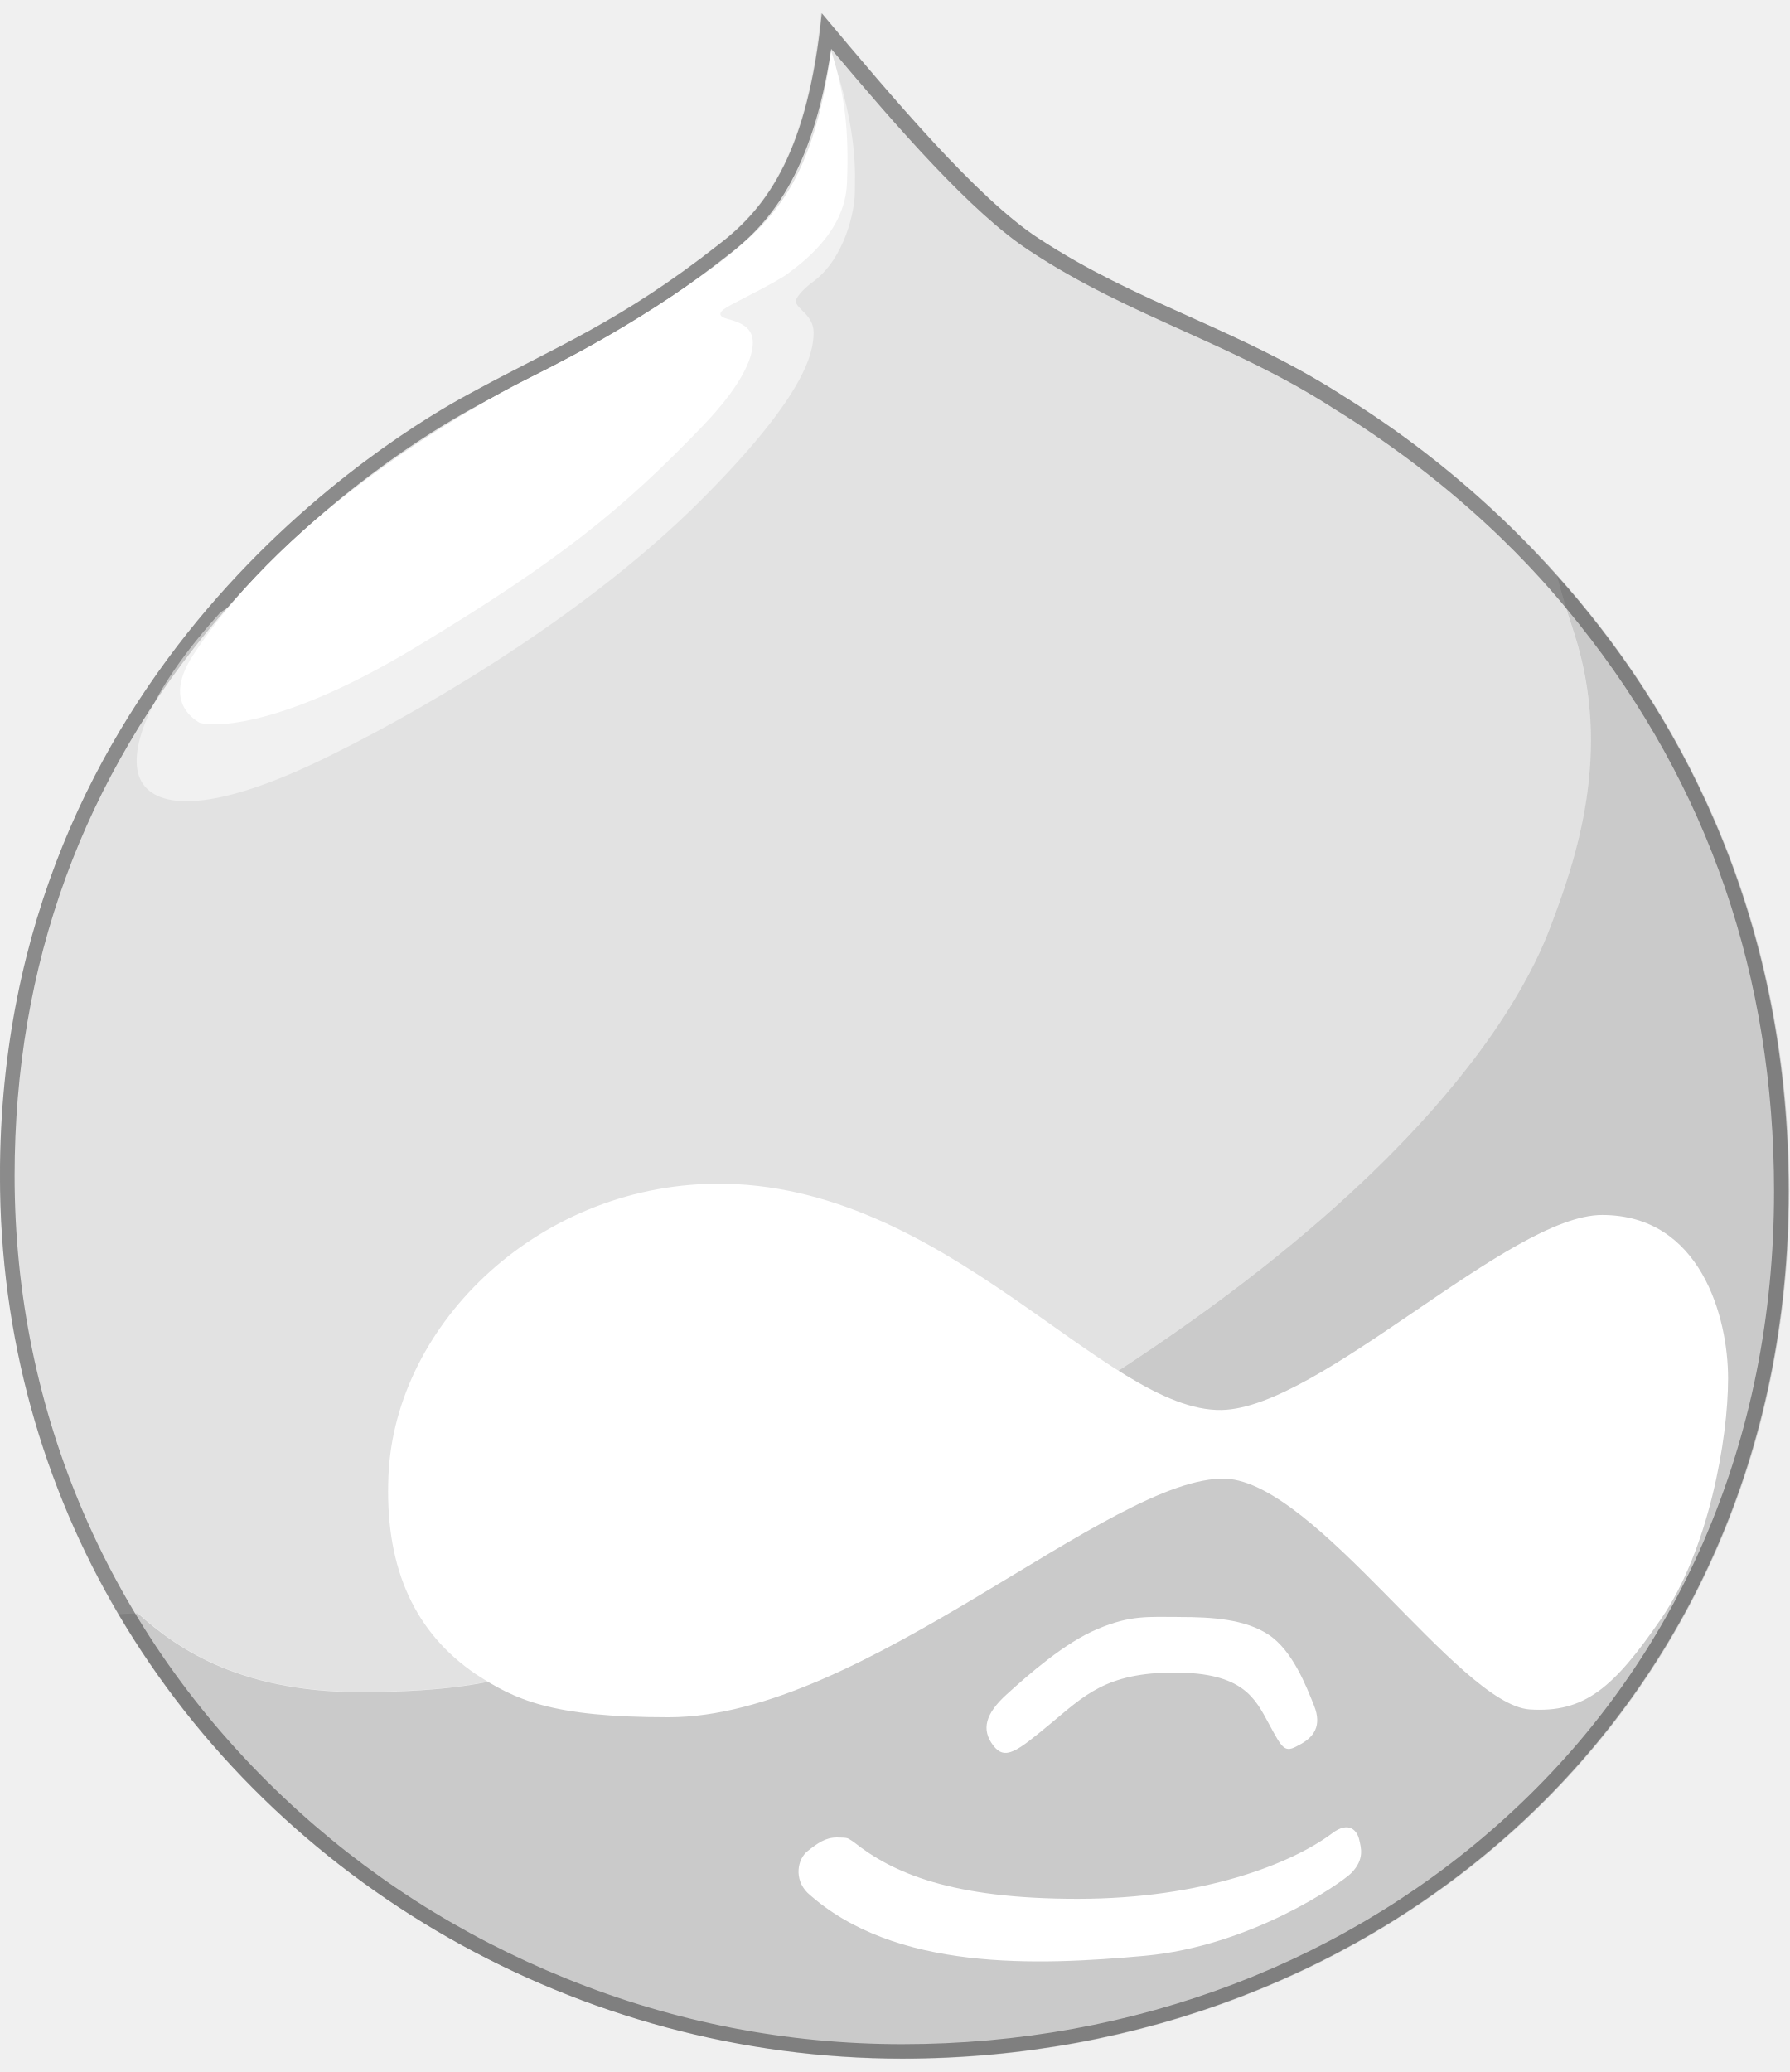
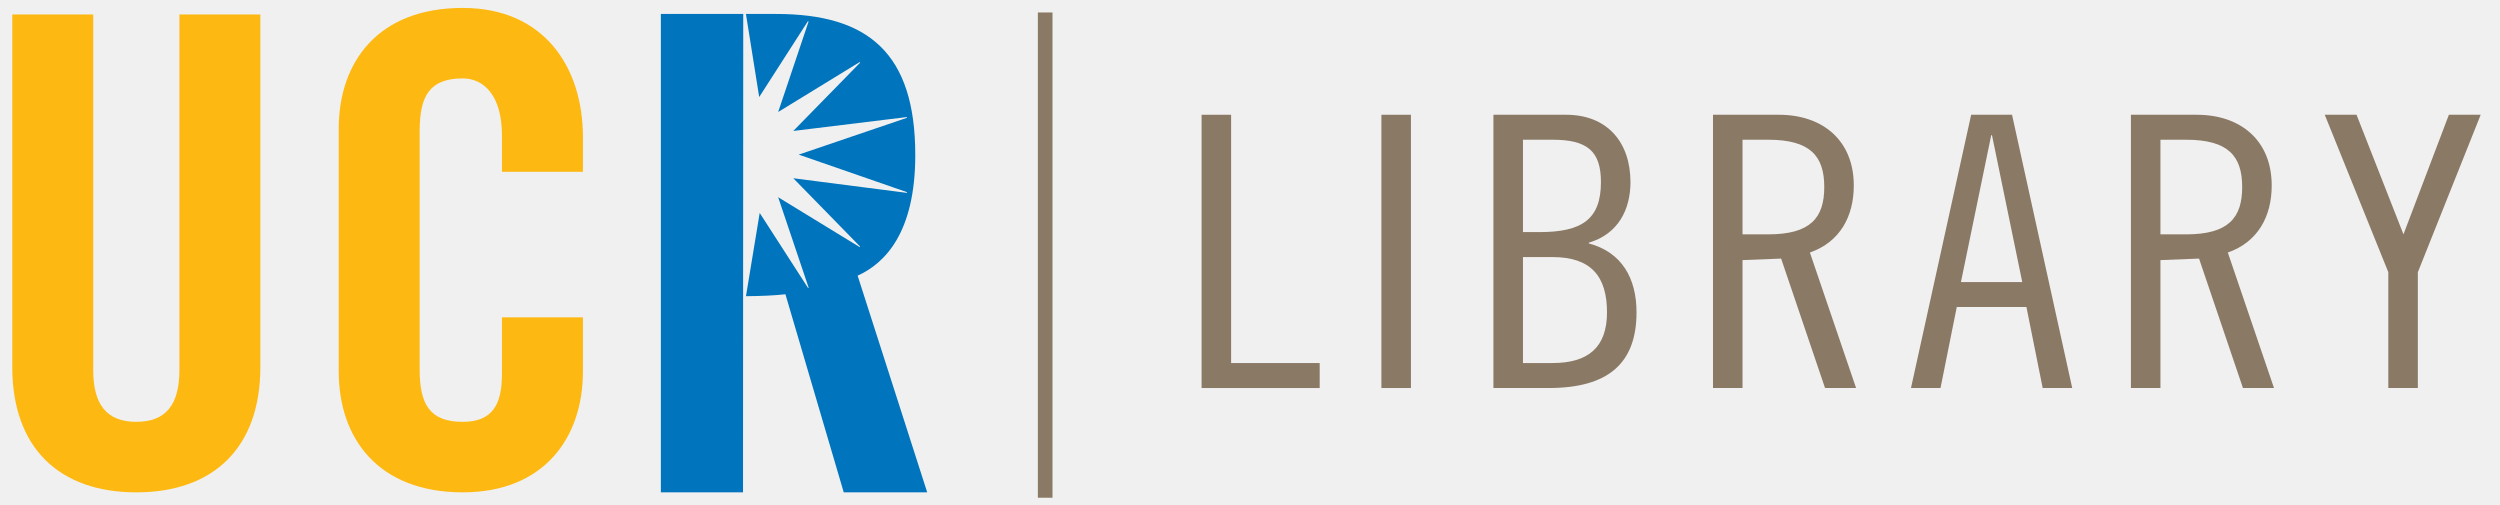
- <svg xmlns="http://www.w3.org/2000/svg" width="57" height="66" viewBox="471.5 467 57 66" enable-background="new 471.5 467 57 66">
-   <path opacity=".2" fill="#303030" d="M528.5 504.965c0 16.634-13.123 27.615-28.24 27.615-10.29 0-19.894-5.523-24.978-14.167l.605-.027c1.313 1.192 3.39 2.58 7.404 2.515 4.77-.064 5.645-.875 9.855-2.756 22.716-10.17 26.925-19.457 27.736-21.59s2.013-5.587.756-9.415c-.242-.737-.42-1.333-.54-1.808-3.018-3.372-6.017-5.225-6.92-5.784-.14-.093-.29-.177-.43-.26l.44.26c2.01 1.247 14.314 8.782 14.314 25.417z" />
-   <path fill="#fff" d="M509.09 518.507c1.006 0 2.077.065 2.83.568.756.503 1.193 1.63 1.445 2.263.25.634 0 1.006-.503 1.258-.438.25-.503.12-.94-.69-.44-.81-.82-1.63-3.01-1.63s-2.887.755-3.948 1.63c-1.062.876-1.443 1.193-1.825.69s-.253-1.006.437-1.63 1.825-1.63 2.888-2.077c1.06-.45 1.62-.383 2.625-.383zm-10.413 7.152c1.257 1.005 3.14 1.825 7.153 1.825 4.015 0 6.836-1.137 8.094-2.077.568-.438.82-.065.875.187.056.25.186.624-.252 1.07-.316.317-3.194 2.33-6.594 2.636-3.4.31-7.964.504-10.73-2.01-.438-.44-.316-1.07 0-1.323.317-.25.568-.438.94-.438.374.008.317.008.513.13z" />
-   <path opacity=".2" fill="#aaa" d="M520.89 496.545c-.81 2.133-5.02 11.42-27.735 21.59-4.21 1.88-5.085 2.69-9.854 2.756-4.013.066-6.09-1.32-7.403-2.514l-.605.028h-.01c-2.393-4.042-3.78-8.783-3.78-13.952 0-7.852 2.97-13.654 6.287-17.687.11-.13.213-.26.325-.382 2.683-3.148 5.55-5.17 7.218-6.203.038-.028.075-.047.112-.065.42-.25.754-.447.987-.568 2.757-1.51 4.77-2.263 7.963-4.77.12-.092.242-.186.354-.288l.008-.01c.875-.754 1.64-1.76 2.18-3.4v-.008c.325-.97.567-2.16.716-3.65l.02.018c2.253 2.69 4.954 5.886 6.89 7.144.69.447 1.38.848 2.068 1.202l.3.15c2.243 1.126 4.507 1.945 6.807 3.333l.428.26c.903.56 3.902 2.412 6.92 5.784.12.475.298 1.07.54 1.807 1.274 3.837.073 7.292-.737 9.425z" />
-   <path opacity=".5" fill="#333" d="M514.176 479.538c-3.26-2.077-6.464-2.887-9.603-4.955-1.938-1.267-4.64-4.47-6.893-7.162-.438 4.332-1.686 6.148-3.26 7.35-3.195 2.515-5.207 3.26-7.963 4.77-2.338 1.256-14.958 8.726-14.958 24.913 0 5.17 1.387 9.91 3.77 13.96 5.077 8.635 14.68 14.158 24.97 14.158 15.126 0 28.24-10.98 28.24-27.614 0-9.127-3.707-15.526-7.386-19.633-3.016-3.382-6.015-5.217-6.918-5.785zm7.627 7.34c4.117 5.15 6.213 11.23 6.213 18.077 0 3.968-.755 7.712-2.245 11.148-1.414 3.25-3.444 6.13-6.053 8.56-5.15 4.806-12.062 7.45-19.475 7.45-3.67 0-7.265-.698-10.692-2.086-3.372-1.36-6.398-3.297-9.016-5.774-5.532-5.225-8.57-12.257-8.57-19.8 0-6.716 2.18-12.695 6.483-17.753 3.288-3.865 6.836-6.007 8.196-6.743.67-.363 1.285-.69 1.89-.997 1.892-.97 3.68-1.89 6.14-3.818 1.312-.997 2.71-2.58 3.305-6.585 2.077 2.468 4.48 5.234 6.314 6.426 1.63 1.08 3.307 1.835 4.918 2.562 1.527.69 3.11 1.406 4.676 2.403l.056.037c4.62 2.84 7.06 5.896 7.86 6.892z" />
-   <path opacity=".5" fill="#fff" d="M497.98 468.678c.874 2.58.753 3.893.753 4.452 0 .56-.307 2.077-1.313 2.832-.438.317-.568.568-.568.624 0 .25.568.438.568 1.006 0 .69-.317 2.077-3.642 5.393-3.325 3.316-8.103 6.278-11.8 8.103-3.698 1.826-5.468 1.686-5.97.81s.185-2.83 2.514-5.392l9.667-6.278 9.164-6.398.503-2.44" />
-   <path fill="#fff" d="M497.98 468.613c-.57 4.145-1.826 5.393-3.512 6.715-2.83 2.133-5.588 3.446-6.212 3.763-1.63.82-7.535 4.08-10.608 8.784-.94 1.444 0 2.012.186 2.133.187.12 2.33.372 6.9-2.385 4.574-2.757 6.595-4.387 9.175-7.078 1.377-1.444 1.573-2.263 1.573-2.636 0-.438-.316-.624-.82-.754-.25-.065-.316-.187 0-.373.317-.186 1.622-.82 1.938-1.07.318-.25 1.827-1.257 1.882-2.887.065-1.63-.056-2.766-.503-4.21zm-14.112 45.628c.065-4.898 4.648-9.472 10.422-9.536 7.348-.065 12.424 7.283 16.13 7.208 3.14-.064 9.166-6.212 12.118-6.212 3.14 0 4.014 3.26 4.014 5.206 0 1.938-.623 5.458-2.133 7.656-1.51 2.198-2.44 3.008-4.2 2.888-2.264-.187-6.78-7.21-9.67-7.35-3.64-.12-11.547 7.6-17.75 7.6-3.763 0-4.9-.567-6.147-1.378-1.92-1.312-2.85-3.315-2.785-6.08z" />
+ <svg xmlns="http://www.w3.org/2000/svg" xmlns:xlink="http://www.w3.org/1999/xlink" width="317px" height="64px" viewBox="0 0 317 64" version="1.1">
+   <defs>
+     <polygon id="path-1" points="0 1024 1365.333 1024 1365.333 0 0 0" />
+   </defs>
+   <g id="Page-1" stroke="none" stroke-width="1" fill="none" fill-rule="evenodd">
+     <g id="logo" transform="translate(-525, -480)">
+       <g id="g10" transform="translate(683, 512) scale(-1, 1) rotate(-180) translate(-683, -512) translate(0, -0)">
+         <g id="g14">
+           <g id="g16-Clipped">
+             <mask id="mask-2" fill="white">
+               <use xlink:href="#path-1" />
+             </mask>
+             <g id="path18" />
+             <polygon id="path12" fill="#8A7965" fill-rule="nonzero" mask="url(#mask-2)" points="658.456 480.888 656.6 480.888 656.6 542.419 658.456 542.419" />
+             <g id="g16" mask="url(#mask-2)">
+               <g transform="translate(525.3333, 480)">
+                 <g id="g22" stroke-width="1" fill="none" fill-rule="evenodd" transform="translate(1.222, 0.836533)">
+                   <path d="M0,61.333 L10.267,61.333 L10.267,16.217 C10.267,11.831 12.004,9.676 15.729,9.676 C19.455,9.676 21.192,11.831 21.192,16.217 L21.192,61.333 L31.459,61.333 L31.459,16.632 C31.459,6.367 25.497,0.733 15.729,0.733 C5.961,0.733 0,6.367 0,16.632 L0,61.333 Z" id="path24" fill="#FDB912" fill-rule="nonzero" />
+                 </g>
+                 <g id="g26" stroke-width="1" fill="none" fill-rule="evenodd" transform="translate(41.98107, 0.884133)">
+                   <path d="M21.333,41.333 L21.333,45.972 C21.333,51.02 19.013,53.172 16.363,53.172 C12.225,53.172 10.899,51.02 10.899,46.549 L10.899,16.251 C10.899,11.783 12.225,9.629 16.363,9.629 C20.092,9.629 21.333,11.783 21.333,15.671 L21.333,22.876 L31.6,22.876 L31.6,16.005 C31.6,7.56 26.631,0.687 16.363,0.687 C5.603,0.687 0.636,7.56 0.636,16.005 L0.636,46.796 C0.636,55.243 5.603,62.112 16.363,62.112 C26.631,62.112 31.6,54.661 31.6,45.723 L31.6,41.333 L21.333,41.333 Z" id="path28" fill="#FDB912" fill-rule="nonzero" />
+                 </g>
+                 <g id="g30" stroke-width="1" fill="none" fill-rule="evenodd" transform="translate(83.08066, 1.046933)">
+                   <path d="M25.333,28 C28.861,29.593 32.643,33.541 32.643,43.285 C32.643,56.225 26.681,61.183 15.003,61.183 L11.172,61.183 L12.852,50.649 L19.021,60.251 L19.119,60.233 L15.257,48.751 L25.596,55.085 L25.657,55.015 L17.176,46.348 L31.573,48.109 L31.58,48.013 L17.861,43.348 L31.605,38.583 L31.573,38.496 L17.176,40.352 L25.652,31.684 L25.593,31.623 L15.257,37.944 L19.124,26.473 L19.053,26.429 L12.916,35.952 L11.175,25.396 C12.936,25.405 14.923,25.488 16.177,25.643 L23.572,0.525 L34.155,0.525 L25.333,28 Z M10.829,61.183 L0.383,61.183 L0.383,0.524 L10.801,0.524 L10.829,61.183 Z" id="path32" fill="#0074BC" fill-rule="nonzero" />
+                 </g>
+                 <g id="g34" stroke-width="1" fill="none" fill-rule="evenodd" transform="translate(151.7721, 14.78187)">
+                   <polygon id="path36" fill="#8A7965" fill-rule="nonzero" points="4 34.667 4 3.184 15.231 3.184 15.231 0.016 0.256 0.016 0.256 34.667" />
+                 </g>
+                 <polygon id="path38" fill="#8A7965" fill-rule="nonzero" points="178.572 14.799 174.828 14.799 174.828 49.449 178.572 49.449" />
+                 <g id="g40" stroke-width="1" fill="none" fill-rule="evenodd" transform="translate(188.7787, 13.96613)">
+                   <path d="M4,4 L7.744,4 C12.255,4 14.655,5.968 14.655,10.431 C14.655,14.991 12.639,17.437 7.744,17.437 L4,17.437 L4,4 Z M4,20.605 L6.112,20.605 C11.487,20.605 13.887,22.236 13.887,26.94 C13.887,30.876 12.159,32.316 7.744,32.316 L4,32.316 L4,20.605 Z M0.256,35.483 L9.472,35.483 C14.655,35.483 17.631,32.028 17.631,26.94 C17.631,23.485 16.093,20.365 12.351,19.261 L12.351,19.165 C16.527,18.061 18.399,14.751 18.399,10.431 C18.399,4 14.847,0.832 7.263,0.832 L0.256,0.832 L0.256,35.483 Z" id="path42" fill="#8A7965" fill-rule="nonzero" />
+                 </g>
+                 <g id="g44" stroke-width="1" fill="none" fill-rule="evenodd" transform="translate(216.6185, 14.2832)">
+                   <path d="M4,20 L7.263,20 C12.639,20 14.365,22.112 14.365,25.999 C14.365,29.887 12.639,31.999 7.263,31.999 L4,31.999 L4,20 Z M0.256,35.165 L8.607,35.165 C14.175,35.165 18.109,31.903 18.109,26.192 C18.109,22.304 16.381,19.04 12.543,17.696 L18.399,0.515 L14.463,0.515 L8.895,16.928 L4,16.736 L4,0.515 L0.256,0.515 L0.256,35.165 Z" id="path46" fill="#8A7965" fill-rule="nonzero" />
+                 </g>
+                 <g id="g48" stroke-width="1" fill="none" fill-rule="evenodd" transform="translate(241.6472, 13.57027)">
+                   <path d="M6.667,14.667 L14.441,14.667 L10.603,33.287 L10.507,33.287 L6.667,14.667 Z M13.145,35.879 L20.777,1.228 L17.033,1.228 L14.971,11.499 L6.139,11.499 L4.076,1.228 L0.332,1.228 L7.963,35.879 L13.145,35.879 Z" id="path50" fill="#8A7965" fill-rule="nonzero" />
+                 </g>
+                 <g id="g52" stroke-width="1" fill="none" fill-rule="evenodd" transform="translate(269.6107, 14.2832)">
+                   <path d="M4,20 L7.263,20 C12.639,20 14.365,22.112 14.365,25.999 C14.365,29.887 12.639,31.999 7.263,31.999 L4,31.999 L4,20 Z M0.256,35.165 L8.607,35.165 C14.175,35.165 18.109,31.903 18.109,26.192 C18.109,22.304 16.381,19.04 12.543,17.696 L18.399,0.515 L14.463,0.515 L8.895,16.928 L4,16.736 L4,0.515 L0.256,0.515 L0.256,35.165 Z" id="path54" fill="#8A7965" fill-rule="nonzero" />
+                 </g>
+                 <g id="g56" stroke-width="1" fill="none" fill-rule="evenodd" transform="translate(293.1419, 14.78187)">
+                   <polygon id="path58" fill="#8A7965" fill-rule="nonzero" points="5.333 34.667 11.284 19.501 17.044 34.667 21.076 34.667 13.108 14.703 13.108 0.016 9.364 0.016 9.364 14.703 1.303 34.667" />
+                 </g>
+               </g>
+             </g>
+           </g>
+         </g>
+       </g>
+     </g>
+   </g>
</svg>
